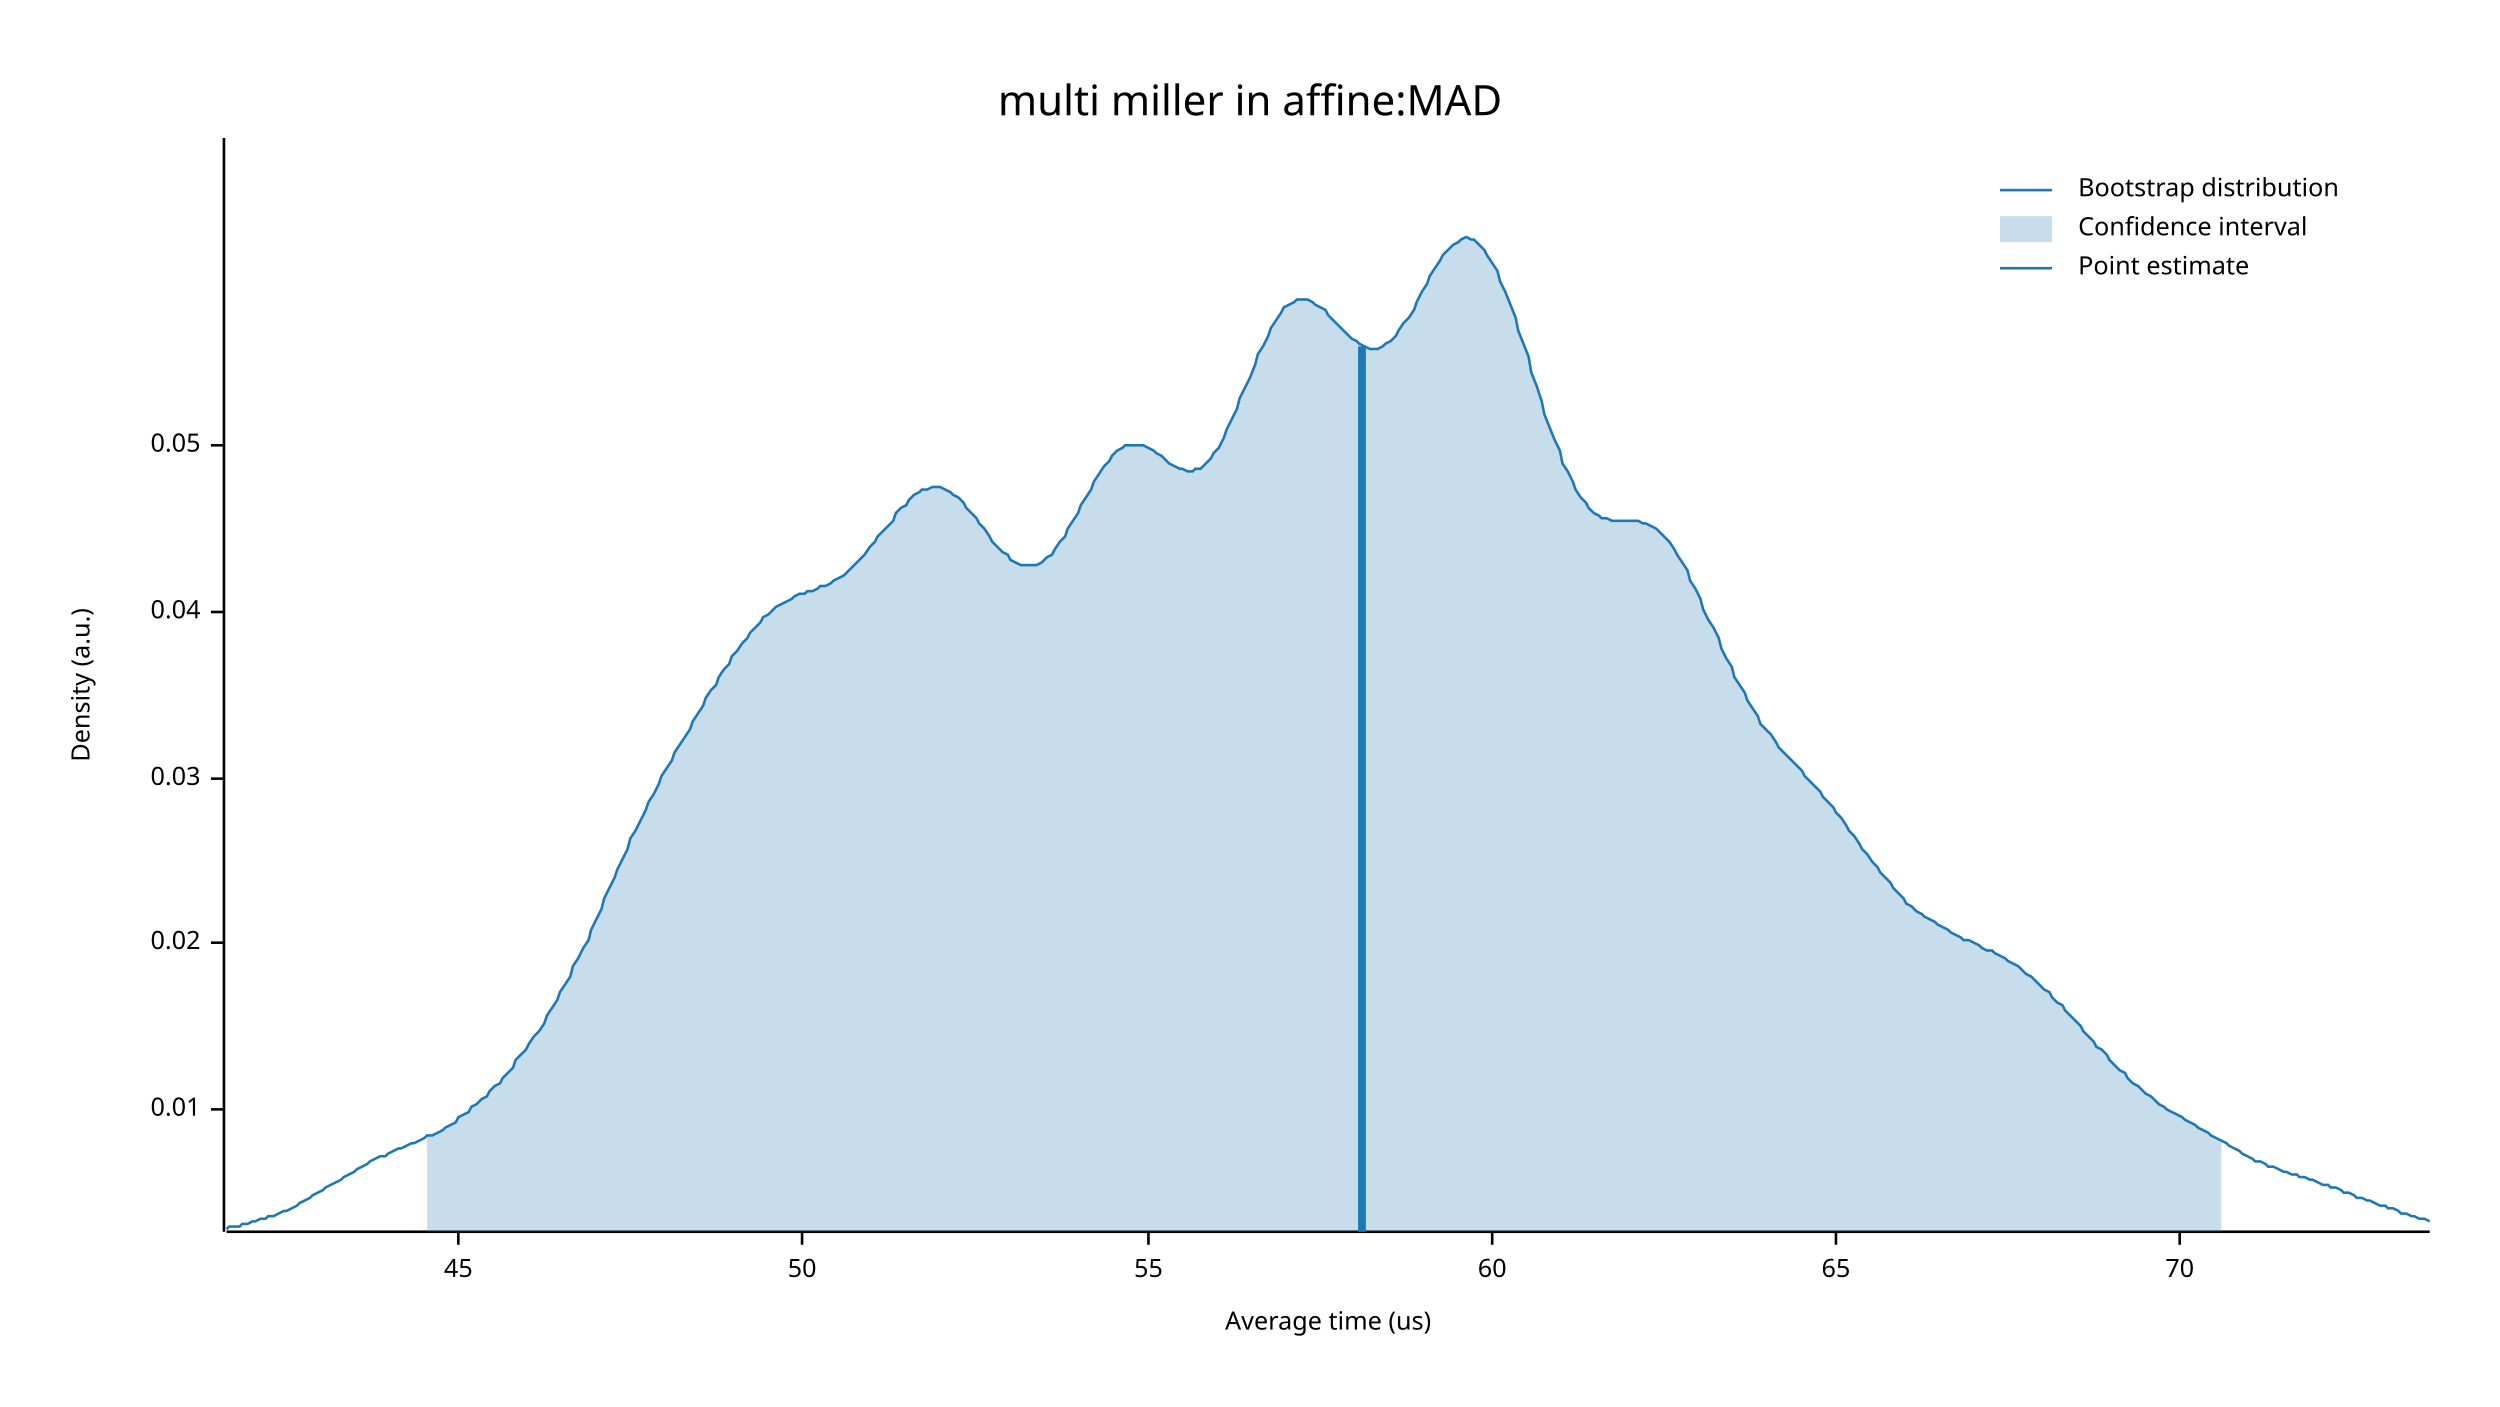
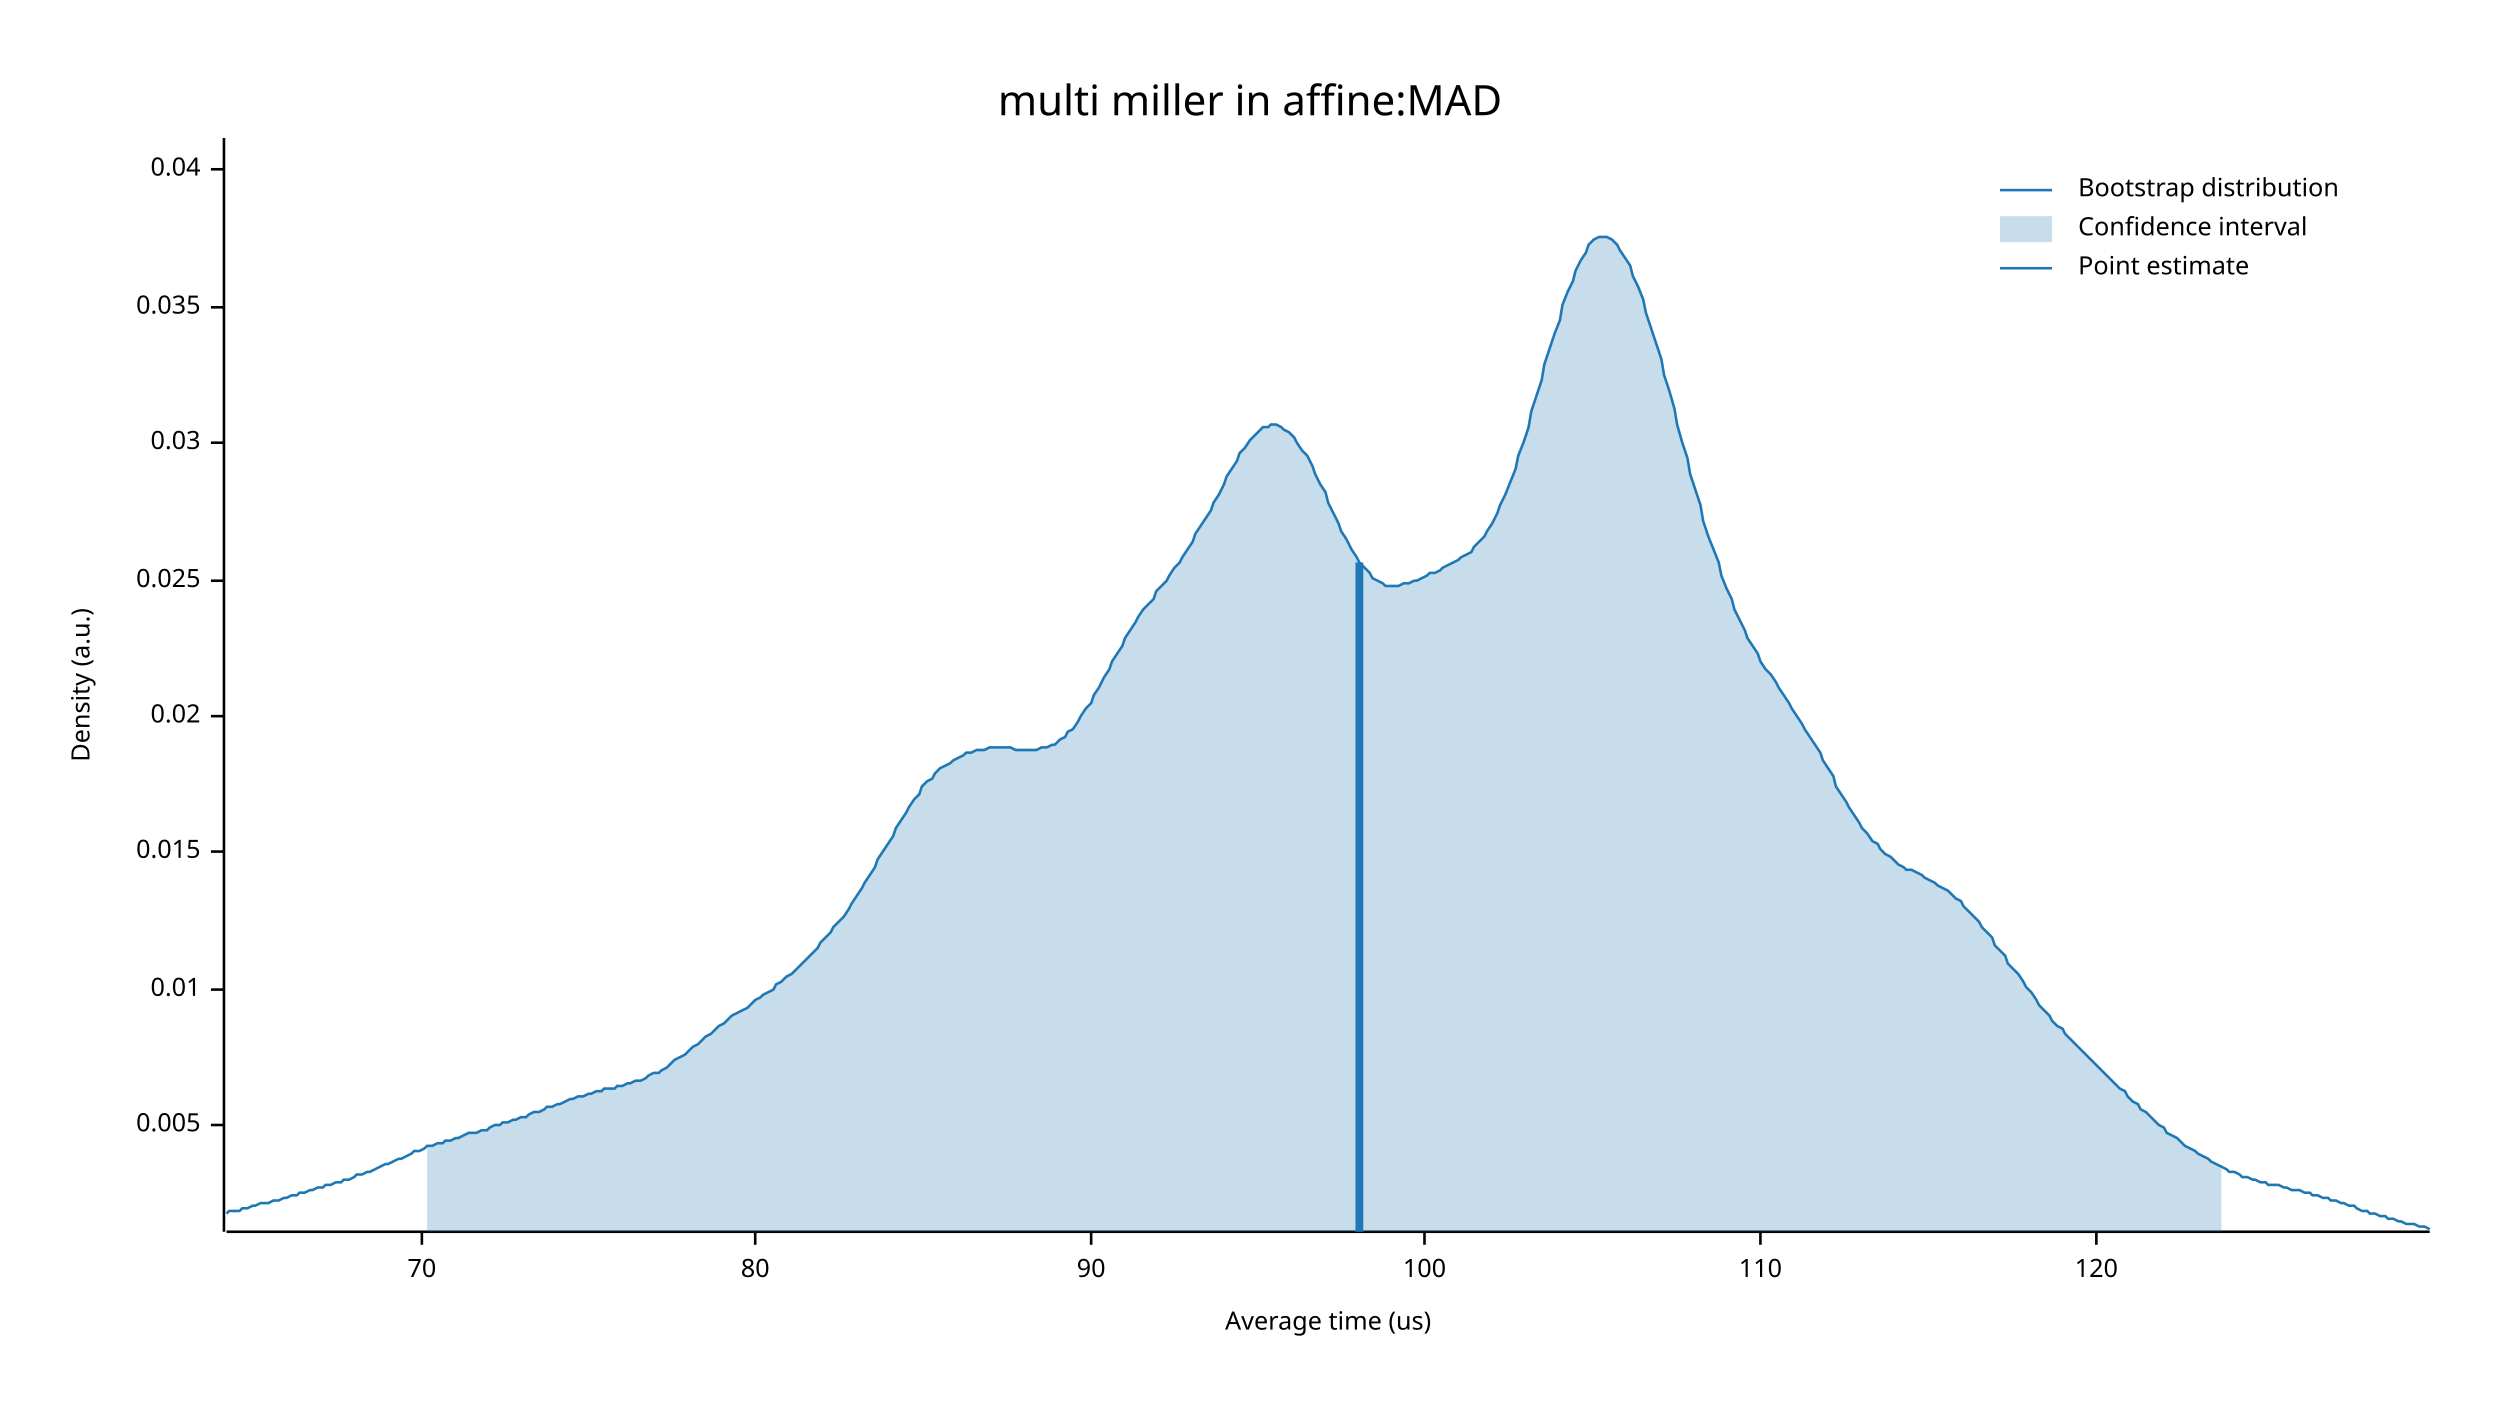
<svg xmlns="http://www.w3.org/2000/svg" width="960" height="540" viewBox="0 0 960 540">
  <text x="480" y="32" dy="0.76em" text-anchor="middle" font-family="sans-serif" font-size="16.129" opacity="1" fill="#000000">
multi miller in affine:MAD
</text>
  <text x="27" y="263" dy="0.76em" text-anchor="middle" font-family="sans-serif" font-size="9.677" opacity="1" fill="#000000" transform="rotate(270, 27, 263)">
Density (a.u.)
</text>
  <text x="510" y="513" dy="-0.5ex" text-anchor="middle" font-family="sans-serif" font-size="9.677" opacity="1" fill="#000000">
Average time (us)
</text>
  <polyline fill="none" opacity="1" stroke="#000000" stroke-width="1" points="86,53 86,473 " />
-   <text x="77" y="426" dy="0.5ex" text-anchor="end" font-family="sans-serif" font-size="9.677" opacity="1" fill="#000000">
+   <text x="77" y="432" dy="0.5ex" text-anchor="end" font-family="sans-serif" font-size="9.677" opacity="1" fill="#000000">
+ 0.005
+ </text>
+   <polyline fill="none" opacity="1" stroke="#000000" stroke-width="1" points="81,432 86,432 " />
+   <text x="77" y="380" dy="0.5ex" text-anchor="end" font-family="sans-serif" font-size="9.677" opacity="1" fill="#000000">
0.01
</text>
-   <polyline fill="none" opacity="1" stroke="#000000" stroke-width="1" points="81,426 86,426 " />
-   <text x="77" y="362" dy="0.5ex" text-anchor="end" font-family="sans-serif" font-size="9.677" opacity="1" fill="#000000">
+   <polyline fill="none" opacity="1" stroke="#000000" stroke-width="1" points="81,380 86,380 " />
+   <text x="77" y="327" dy="0.5ex" text-anchor="end" font-family="sans-serif" font-size="9.677" opacity="1" fill="#000000">
+ 0.015
+ </text>
+   <polyline fill="none" opacity="1" stroke="#000000" stroke-width="1" points="81,327 86,327 " />
+   <text x="77" y="275" dy="0.5ex" text-anchor="end" font-family="sans-serif" font-size="9.677" opacity="1" fill="#000000">
0.02
</text>
-   <polyline fill="none" opacity="1" stroke="#000000" stroke-width="1" points="81,362 86,362 " />
-   <text x="77" y="299" dy="0.5ex" text-anchor="end" font-family="sans-serif" font-size="9.677" opacity="1" fill="#000000">
+   <polyline fill="none" opacity="1" stroke="#000000" stroke-width="1" points="81,275 86,275 " />
+   <text x="77" y="223" dy="0.5ex" text-anchor="end" font-family="sans-serif" font-size="9.677" opacity="1" fill="#000000">
+ 0.025
+ </text>
+   <polyline fill="none" opacity="1" stroke="#000000" stroke-width="1" points="81,223 86,223 " />
+   <text x="77" y="170" dy="0.5ex" text-anchor="end" font-family="sans-serif" font-size="9.677" opacity="1" fill="#000000">
0.03
</text>
-   <polyline fill="none" opacity="1" stroke="#000000" stroke-width="1" points="81,299 86,299 " />
-   <text x="77" y="235" dy="0.5ex" text-anchor="end" font-family="sans-serif" font-size="9.677" opacity="1" fill="#000000">
+   <polyline fill="none" opacity="1" stroke="#000000" stroke-width="1" points="81,170 86,170 " />
+   <text x="77" y="118" dy="0.5ex" text-anchor="end" font-family="sans-serif" font-size="9.677" opacity="1" fill="#000000">
+ 0.035
+ </text>
+   <polyline fill="none" opacity="1" stroke="#000000" stroke-width="1" points="81,118 86,118 " />
+   <text x="77" y="65" dy="0.5ex" text-anchor="end" font-family="sans-serif" font-size="9.677" opacity="1" fill="#000000">
0.04
</text>
-   <polyline fill="none" opacity="1" stroke="#000000" stroke-width="1" points="81,235 86,235 " />
-   <text x="77" y="171" dy="0.5ex" text-anchor="end" font-family="sans-serif" font-size="9.677" opacity="1" fill="#000000">
- 0.05
- </text>
-   <polyline fill="none" opacity="1" stroke="#000000" stroke-width="1" points="81,171 86,171 " />
+   <polyline fill="none" opacity="1" stroke="#000000" stroke-width="1" points="81,65 86,65 " />
  <polyline fill="none" opacity="1" stroke="#000000" stroke-width="1" points="87,473 933,473 " />
-   <text x="176" y="483" dy="0.76em" text-anchor="middle" font-family="sans-serif" font-size="9.677" opacity="1" fill="#000000">
- 45
- </text>
-   <polyline fill="none" opacity="1" stroke="#000000" stroke-width="1" points="176,473 176,478 " />
-   <text x="308" y="483" dy="0.76em" text-anchor="middle" font-family="sans-serif" font-size="9.677" opacity="1" fill="#000000">
- 50
- </text>
-   <polyline fill="none" opacity="1" stroke="#000000" stroke-width="1" points="308,473 308,478 " />
-   <text x="441" y="483" dy="0.76em" text-anchor="middle" font-family="sans-serif" font-size="9.677" opacity="1" fill="#000000">
- 55
- </text>
-   <polyline fill="none" opacity="1" stroke="#000000" stroke-width="1" points="441,473 441,478 " />
-   <text x="573" y="483" dy="0.76em" text-anchor="middle" font-family="sans-serif" font-size="9.677" opacity="1" fill="#000000">
- 60
- </text>
-   <polyline fill="none" opacity="1" stroke="#000000" stroke-width="1" points="573,473 573,478 " />
-   <text x="705" y="483" dy="0.76em" text-anchor="middle" font-family="sans-serif" font-size="9.677" opacity="1" fill="#000000">
- 65
- </text>
-   <polyline fill="none" opacity="1" stroke="#000000" stroke-width="1" points="705,473 705,478 " />
-   <text x="837" y="483" dy="0.76em" text-anchor="middle" font-family="sans-serif" font-size="9.677" opacity="1" fill="#000000">
+   <text x="162" y="483" dy="0.76em" text-anchor="middle" font-family="sans-serif" font-size="9.677" opacity="1" fill="#000000">
70
</text>
-   <polyline fill="none" opacity="1" stroke="#000000" stroke-width="1" points="837,473 837,478 " />
-   <polyline fill="none" opacity="1" stroke="#1F78B4" stroke-width="1" points="87,472 88,471 90,471 92,471 93,470 95,470 97,469 98,469 100,468 102,468 103,467 105,467 107,466 109,465 110,465 112,464 114,463 115,462 117,461 119,460 120,459 122,458 124,457 125,456 127,455 129,454 131,453 132,452 134,451 136,450 137,449 139,448 141,447 142,446 144,445 146,444 148,444 149,443 151,442 153,441 154,441 156,440 158,439 159,439 161,438 163,437 164,436 166,436 168,435 170,434 171,433 173,432 175,431 176,429 178,428 180,427 181,425 183,424 185,422 187,421 188,419 190,417 192,416 193,414 195,412 197,410 198,407 200,405 202,403 203,401 205,398 207,396 209,393 210,390 212,387 214,384 215,381 217,378 219,375 220,371 222,368 224,364 226,361 227,357 229,353 231,349 232,345 234,341 236,337 237,334 239,330 241,326 242,322 244,319 246,315 248,311 249,308 251,305 253,301 254,298 256,295 258,292 259,289 261,286 263,283 265,280 266,277 268,274 270,271 271,268 273,265 275,263 276,260 278,257 280,255 281,252 283,250 285,247 287,245 288,243 290,241 292,239 293,237 295,236 297,234 298,233 300,232 302,231 304,230 305,229 307,228 309,228 310,227 312,227 314,226 315,225 317,225 319,224 320,223 322,222 324,221 326,219 327,218 329,216 331,214 332,213 334,210 336,208 337,206 339,204 341,202 343,200 344,197 346,195 348,194 349,192 351,190 353,189 354,188 356,188 358,187 359,187 361,187 363,188 365,189 366,190 368,191 370,193 371,195 373,197 375,199 376,201 378,203 380,206 381,208 383,210 385,212 387,213 388,215 390,216 392,217 393,217 395,217 397,217 398,217 400,216 402,214 404,213 405,211 407,208 409,206 410,203 412,200 414,197 415,194 417,191 419,188 420,185 422,182 424,179 426,177 427,175 429,173 431,172 432,171 434,171 436,171 437,171 439,171 441,172 443,173 444,174 446,175 448,177 449,178 451,179 453,180 454,180 456,181 458,181 459,180 461,180 463,178 465,176 466,174 468,172 470,168 471,165 473,161 475,157 476,153 478,149 480,145 482,140 483,136 485,133 487,129 488,126 490,123 492,120 493,118 495,117 497,116 498,115 500,115 502,115 504,116 505,117 507,118 509,119 510,121 512,123 514,125 515,126 517,128 519,130 521,131 522,132 524,133 526,134 527,134 529,134 531,133 532,132 534,131 536,129 537,127 539,124 541,122 543,119 544,116 546,112 548,109 549,106 551,103 553,100 554,98 556,96 558,94 560,93 561,92 563,91 565,92 566,92 568,94 570,96 571,98 573,101 575,104 576,108 578,112 580,117 582,122 583,127 585,132 587,137 588,143 590,148 592,154 593,159 595,164 597,169 599,173 600,178 602,181 604,185 605,188 607,191 609,193 610,195 612,197 614,198 615,199 617,199 619,200 621,200 622,200 624,200 626,200 627,200 629,200 631,201 632,201 634,202 636,203 638,205 639,206 641,208 643,211 644,213 646,216 648,219 649,223 651,226 653,230 654,234 656,238 658,241 660,245 661,249 663,253 665,256 666,260 668,263 670,266 671,269 673,272 675,275 676,278 678,280 680,282 682,285 683,287 685,289 687,291 688,292 690,294 692,296 693,298 695,300 697,302 699,304 700,306 702,308 704,310 705,312 707,314 709,317 710,319 712,321 714,324 715,326 717,328 719,331 721,333 722,335 724,337 726,339 727,341 729,343 731,345 732,347 734,348 736,350 738,351 739,352 741,353 743,354 744,355 746,356 748,357 749,358 751,359 753,360 754,361 756,361 758,362 760,363 761,364 763,365 765,365 766,366 768,367 770,368 771,369 773,370 775,371 777,373 778,374 780,375 782,377 783,378 785,380 787,381 788,383 790,385 792,386 793,388 795,390 797,392 799,394 800,396 802,398 804,400 805,402 807,403 809,405 810,407 812,409 814,411 816,412 817,414 819,416 821,417 822,418 824,420 826,421 827,422 829,424 831,425 832,426 834,427 836,428 838,429 839,430 841,431 843,432 844,433 846,434 848,435 849,436 851,437 853,438 855,439 856,440 858,441 860,442 861,443 863,444 865,445 866,446 868,446 870,447 871,448 873,448 875,449 877,450 878,450 880,451 882,451 883,452 885,452 887,453 888,453 890,454 892,455 894,455 895,456 897,456 899,457 900,458 902,458 904,459 905,460 907,460 909,461 910,461 912,462 914,463 916,463 917,464 919,464 921,465 922,466 924,466 926,467 927,467 929,468 931,468 933,469 " />
-   <polygon opacity="0.25" fill="#1F78B4" points="164,436 166,436 168,435 170,434 171,433 173,432 175,431 176,429 178,428 180,427 181,425 183,424 185,422 187,421 188,419 190,417 192,416 193,414 195,412 197,410 198,407 200,405 202,403 203,401 205,398 207,396 209,393 210,390 212,387 214,384 215,381 217,378 219,375 220,371 222,368 224,364 226,361 227,357 229,353 231,349 232,345 234,341 236,337 237,334 239,330 241,326 242,322 244,319 246,315 248,311 249,308 251,305 253,301 254,298 256,295 258,292 259,289 261,286 263,283 265,280 266,277 268,274 270,271 271,268 273,265 275,263 276,260 278,257 280,255 281,252 283,250 285,247 287,245 288,243 290,241 292,239 293,237 295,236 297,234 298,233 300,232 302,231 304,230 305,229 307,228 309,228 310,227 312,227 314,226 315,225 317,225 319,224 320,223 322,222 324,221 326,219 327,218 329,216 331,214 332,213 334,210 336,208 337,206 339,204 341,202 343,200 344,197 346,195 348,194 349,192 351,190 353,189 354,188 356,188 358,187 359,187 361,187 363,188 365,189 366,190 368,191 370,193 371,195 373,197 375,199 376,201 378,203 380,206 381,208 383,210 385,212 387,213 388,215 390,216 392,217 393,217 395,217 397,217 398,217 400,216 402,214 404,213 405,211 407,208 409,206 410,203 412,200 414,197 415,194 417,191 419,188 420,185 422,182 424,179 426,177 427,175 429,173 431,172 432,171 434,171 436,171 437,171 439,171 441,172 443,173 444,174 446,175 448,177 449,178 451,179 453,180 454,180 456,181 458,181 459,180 461,180 463,178 465,176 466,174 468,172 470,168 471,165 473,161 475,157 476,153 478,149 480,145 482,140 483,136 485,133 487,129 488,126 490,123 492,120 493,118 495,117 497,116 498,115 500,115 502,115 504,116 505,117 507,118 509,119 510,121 512,123 514,125 515,126 517,128 519,130 521,131 522,132 524,133 526,134 527,134 529,134 531,133 532,132 534,131 536,129 537,127 539,124 541,122 543,119 544,116 546,112 548,109 549,106 551,103 553,100 554,98 556,96 558,94 560,93 561,92 563,91 565,92 566,92 568,94 570,96 571,98 573,101 575,104 576,108 578,112 580,117 582,122 583,127 585,132 587,137 588,143 590,148 592,154 593,159 595,164 597,169 599,173 600,178 602,181 604,185 605,188 607,191 609,193 610,195 612,197 614,198 615,199 617,199 619,200 621,200 622,200 624,200 626,200 627,200 629,200 631,201 632,201 634,202 636,203 638,205 639,206 641,208 643,211 644,213 646,216 648,219 649,223 651,226 653,230 654,234 656,238 658,241 660,245 661,249 663,253 665,256 666,260 668,263 670,266 671,269 673,272 675,275 676,278 678,280 680,282 682,285 683,287 685,289 687,291 688,292 690,294 692,296 693,298 695,300 697,302 699,304 700,306 702,308 704,310 705,312 707,314 709,317 710,319 712,321 714,324 715,326 717,328 719,331 721,333 722,335 724,337 726,339 727,341 729,343 731,345 732,347 734,348 736,350 738,351 739,352 741,353 743,354 744,355 746,356 748,357 749,358 751,359 753,360 754,361 756,361 758,362 760,363 761,364 763,365 765,365 766,366 768,367 770,368 771,369 773,370 775,371 777,373 778,374 780,375 782,377 783,378 785,380 787,381 788,383 790,385 792,386 793,388 795,390 797,392 799,394 800,396 802,398 804,400 805,402 807,403 809,405 810,407 812,409 814,411 816,412 817,414 819,416 821,417 822,418 824,420 826,421 827,422 829,424 831,425 832,426 834,427 836,428 838,429 839,430 841,431 843,432 844,433 846,434 848,435 849,436 851,437 853,438 853,473 164,473 " />
-   <polyline fill="none" opacity="1" stroke="#1F78B4" stroke-width="3" points="523,473 523,133 " />
+   <polyline fill="none" opacity="1" stroke="#000000" stroke-width="1" points="162,473 162,478 " />
+   <text x="290" y="483" dy="0.76em" text-anchor="middle" font-family="sans-serif" font-size="9.677" opacity="1" fill="#000000">
+ 80
+ </text>
+   <polyline fill="none" opacity="1" stroke="#000000" stroke-width="1" points="290,473 290,478 " />
+   <text x="419" y="483" dy="0.76em" text-anchor="middle" font-family="sans-serif" font-size="9.677" opacity="1" fill="#000000">
+ 90
+ </text>
+   <polyline fill="none" opacity="1" stroke="#000000" stroke-width="1" points="419,473 419,478 " />
+   <text x="547" y="483" dy="0.76em" text-anchor="middle" font-family="sans-serif" font-size="9.677" opacity="1" fill="#000000">
+ 100
+ </text>
+   <polyline fill="none" opacity="1" stroke="#000000" stroke-width="1" points="547,473 547,478 " />
+   <text x="676" y="483" dy="0.76em" text-anchor="middle" font-family="sans-serif" font-size="9.677" opacity="1" fill="#000000">
+ 110
+ </text>
+   <polyline fill="none" opacity="1" stroke="#000000" stroke-width="1" points="676,473 676,478 " />
+   <text x="805" y="483" dy="0.76em" text-anchor="middle" font-family="sans-serif" font-size="9.677" opacity="1" fill="#000000">
+ 120
+ </text>
+   <polyline fill="none" opacity="1" stroke="#000000" stroke-width="1" points="805,473 805,478 " />
+   <polyline fill="none" opacity="1" stroke="#1F78B4" stroke-width="1" points="87,466 88,465 90,465 92,465 93,464 95,464 97,463 98,463 100,462 102,462 103,462 105,461 107,461 109,460 110,460 112,459 114,459 115,458 117,458 119,457 120,457 122,456 124,456 125,455 127,455 129,454 131,454 132,453 134,453 136,452 137,451 139,451 141,450 142,450 144,449 146,448 148,447 149,447 151,446 153,445 154,445 156,444 158,443 159,442 161,442 163,441 164,440 166,440 168,439 170,439 171,438 173,438 175,437 176,437 178,436 180,435 181,435 183,435 185,434 187,434 188,433 190,432 192,432 193,431 195,431 197,430 198,430 200,429 202,429 203,428 205,427 207,427 209,426 210,425 212,425 214,424 215,424 217,423 219,422 220,422 222,421 224,421 226,420 227,420 229,419 231,419 232,418 234,418 236,418 237,417 239,417 241,416 242,416 244,415 246,415 248,414 249,413 251,412 253,412 254,411 256,410 258,408 259,407 261,406 263,405 265,403 266,402 268,401 270,399 271,398 273,397 275,395 276,394 278,393 280,391 281,390 283,389 285,388 287,387 288,386 290,384 292,383 293,382 295,381 297,380 298,378 300,377 302,375 304,374 305,373 307,371 309,369 310,368 312,366 314,364 315,362 317,360 319,358 320,356 322,354 324,352 326,349 327,347 329,344 331,341 332,339 334,336 336,333 337,330 339,327 341,324 343,321 344,318 346,315 348,312 349,310 351,307 353,305 354,302 356,300 358,299 359,297 361,295 363,294 365,293 366,292 368,291 370,290 371,289 373,289 375,288 376,288 378,288 380,287 381,287 383,287 385,287 387,287 388,287 390,288 392,288 393,288 395,288 397,288 398,288 400,287 402,287 404,286 405,286 407,284 409,283 410,281 412,280 414,277 415,275 417,272 419,270 420,267 422,264 424,260 426,257 427,254 429,251 431,248 432,245 434,242 436,239 437,237 439,234 441,232 443,230 444,227 446,225 448,223 449,221 451,218 453,216 454,214 456,211 458,208 459,205 461,202 463,199 465,196 466,193 468,190 470,186 471,183 473,180 475,177 476,174 478,172 480,169 482,167 483,166 485,164 487,164 488,163 490,163 492,164 493,165 495,166 497,168 498,170 500,173 502,175 504,179 505,182 507,186 509,189 510,193 512,197 514,201 515,204 517,207 519,211 521,214 522,216 524,218 526,220 527,222 529,223 531,224 532,225 534,225 536,225 537,225 539,224 541,224 543,223 544,223 546,222 548,221 549,220 551,220 553,219 554,218 556,217 558,216 560,215 561,214 563,213 565,212 566,210 568,208 570,206 571,204 573,201 575,197 576,194 578,190 580,185 582,180 583,175 585,170 587,164 588,158 590,152 592,146 593,140 595,134 597,128 599,123 600,117 602,112 604,108 605,104 607,100 609,97 610,94 612,92 614,91 615,91 617,91 619,92 621,94 622,96 624,99 626,102 627,106 629,110 631,115 632,120 634,126 636,132 638,138 639,144 641,150 643,157 644,163 646,170 648,176 649,182 651,188 653,194 654,200 656,206 658,211 660,216 661,221 663,226 665,230 666,234 668,238 670,242 671,245 673,248 675,251 676,254 678,257 680,259 682,262 683,264 685,267 687,270 688,272 690,275 692,278 693,280 695,283 697,286 699,289 700,292 702,295 704,298 705,302 707,305 709,308 710,310 712,313 714,316 715,318 717,320 719,323 721,324 722,326 724,328 726,329 727,330 729,332 731,333 732,334 734,334 736,335 738,336 739,337 741,338 743,339 744,340 746,341 748,342 749,343 751,345 753,346 754,348 756,350 758,352 760,354 761,356 763,358 765,360 766,363 768,365 770,367 771,370 773,372 775,374 777,377 778,379 780,381 782,384 783,386 785,388 787,390 788,392 790,394 792,395 793,397 795,399 797,401 799,403 800,404 802,406 804,408 805,409 807,411 809,413 810,414 812,416 814,418 816,419 817,421 819,423 821,424 822,426 824,427 826,429 827,430 829,432 831,433 832,435 834,436 836,437 838,439 839,440 841,441 843,442 844,443 846,444 848,445 849,446 851,447 853,448 855,449 856,450 858,450 860,451 861,452 863,452 865,453 866,453 868,454 870,454 871,455 873,455 875,455 877,456 878,456 880,457 882,457 883,457 885,458 887,458 888,459 890,459 892,460 894,460 895,461 897,461 899,462 900,462 902,463 904,463 905,464 907,465 909,465 910,466 912,466 914,467 916,467 917,468 919,468 921,469 922,469 924,470 926,470 927,470 929,471 931,471 933,472 " />
+   <polygon opacity="0.25" fill="#1F78B4" points="164,440 166,440 168,439 170,439 171,438 173,438 175,437 176,437 178,436 180,435 181,435 183,435 185,434 187,434 188,433 190,432 192,432 193,431 195,431 197,430 198,430 200,429 202,429 203,428 205,427 207,427 209,426 210,425 212,425 214,424 215,424 217,423 219,422 220,422 222,421 224,421 226,420 227,420 229,419 231,419 232,418 234,418 236,418 237,417 239,417 241,416 242,416 244,415 246,415 248,414 249,413 251,412 253,412 254,411 256,410 258,408 259,407 261,406 263,405 265,403 266,402 268,401 270,399 271,398 273,397 275,395 276,394 278,393 280,391 281,390 283,389 285,388 287,387 288,386 290,384 292,383 293,382 295,381 297,380 298,378 300,377 302,375 304,374 305,373 307,371 309,369 310,368 312,366 314,364 315,362 317,360 319,358 320,356 322,354 324,352 326,349 327,347 329,344 331,341 332,339 334,336 336,333 337,330 339,327 341,324 343,321 344,318 346,315 348,312 349,310 351,307 353,305 354,302 356,300 358,299 359,297 361,295 363,294 365,293 366,292 368,291 370,290 371,289 373,289 375,288 376,288 378,288 380,287 381,287 383,287 385,287 387,287 388,287 390,288 392,288 393,288 395,288 397,288 398,288 400,287 402,287 404,286 405,286 407,284 409,283 410,281 412,280 414,277 415,275 417,272 419,270 420,267 422,264 424,260 426,257 427,254 429,251 431,248 432,245 434,242 436,239 437,237 439,234 441,232 443,230 444,227 446,225 448,223 449,221 451,218 453,216 454,214 456,211 458,208 459,205 461,202 463,199 465,196 466,193 468,190 470,186 471,183 473,180 475,177 476,174 478,172 480,169 482,167 483,166 485,164 487,164 488,163 490,163 492,164 493,165 495,166 497,168 498,170 500,173 502,175 504,179 505,182 507,186 509,189 510,193 512,197 514,201 515,204 517,207 519,211 521,214 522,216 524,218 526,220 527,222 529,223 531,224 532,225 534,225 536,225 537,225 539,224 541,224 543,223 544,223 546,222 548,221 549,220 551,220 553,219 554,218 556,217 558,216 560,215 561,214 563,213 565,212 566,210 568,208 570,206 571,204 573,201 575,197 576,194 578,190 580,185 582,180 583,175 585,170 587,164 588,158 590,152 592,146 593,140 595,134 597,128 599,123 600,117 602,112 604,108 605,104 607,100 609,97 610,94 612,92 614,91 615,91 617,91 619,92 621,94 622,96 624,99 626,102 627,106 629,110 631,115 632,120 634,126 636,132 638,138 639,144 641,150 643,157 644,163 646,170 648,176 649,182 651,188 653,194 654,200 656,206 658,211 660,216 661,221 663,226 665,230 666,234 668,238 670,242 671,245 673,248 675,251 676,254 678,257 680,259 682,262 683,264 685,267 687,270 688,272 690,275 692,278 693,280 695,283 697,286 699,289 700,292 702,295 704,298 705,302 707,305 709,308 710,310 712,313 714,316 715,318 717,320 719,323 721,324 722,326 724,328 726,329 727,330 729,332 731,333 732,334 734,334 736,335 738,336 739,337 741,338 743,339 744,340 746,341 748,342 749,343 751,345 753,346 754,348 756,350 758,352 760,354 761,356 763,358 765,360 766,363 768,365 770,367 771,370 773,372 775,374 777,377 778,379 780,381 782,384 783,386 785,388 787,390 788,392 790,394 792,395 793,397 795,399 797,401 799,403 800,404 802,406 804,408 805,409 807,411 809,413 810,414 812,416 814,418 816,419 817,421 819,423 821,424 822,426 824,427 826,429 827,430 829,432 831,433 832,435 834,436 836,437 838,439 839,440 841,441 843,442 844,443 846,444 848,445 849,446 851,447 853,448 853,473 164,473 " />
+   <polyline fill="none" opacity="1" stroke="#1F78B4" stroke-width="3" points="522,473 522,216 " />
  <text x="798" y="68" dy="0.76em" text-anchor="start" font-family="sans-serif" font-size="9.677" opacity="1" fill="#000000">
Bootstrap distribution
</text>
  <text x="798" y="83" dy="0.76em" text-anchor="start" font-family="sans-serif" font-size="9.677" opacity="1" fill="#000000">
Confidence interval
</text>
  <text x="798" y="98" dy="0.76em" text-anchor="start" font-family="sans-serif" font-size="9.677" opacity="1" fill="#000000">
Point estimate
</text>
  <polyline fill="none" opacity="1" stroke="#1F78B4" stroke-width="1" points="768,73 788,73 " />
  <rect x="768" y="83" width="20" height="10" opacity="0.25" fill="#1F78B4" stroke="none" />
  <polyline fill="none" opacity="1" stroke="#1F78B4" stroke-width="1" points="768,103 788,103 " />
</svg>
